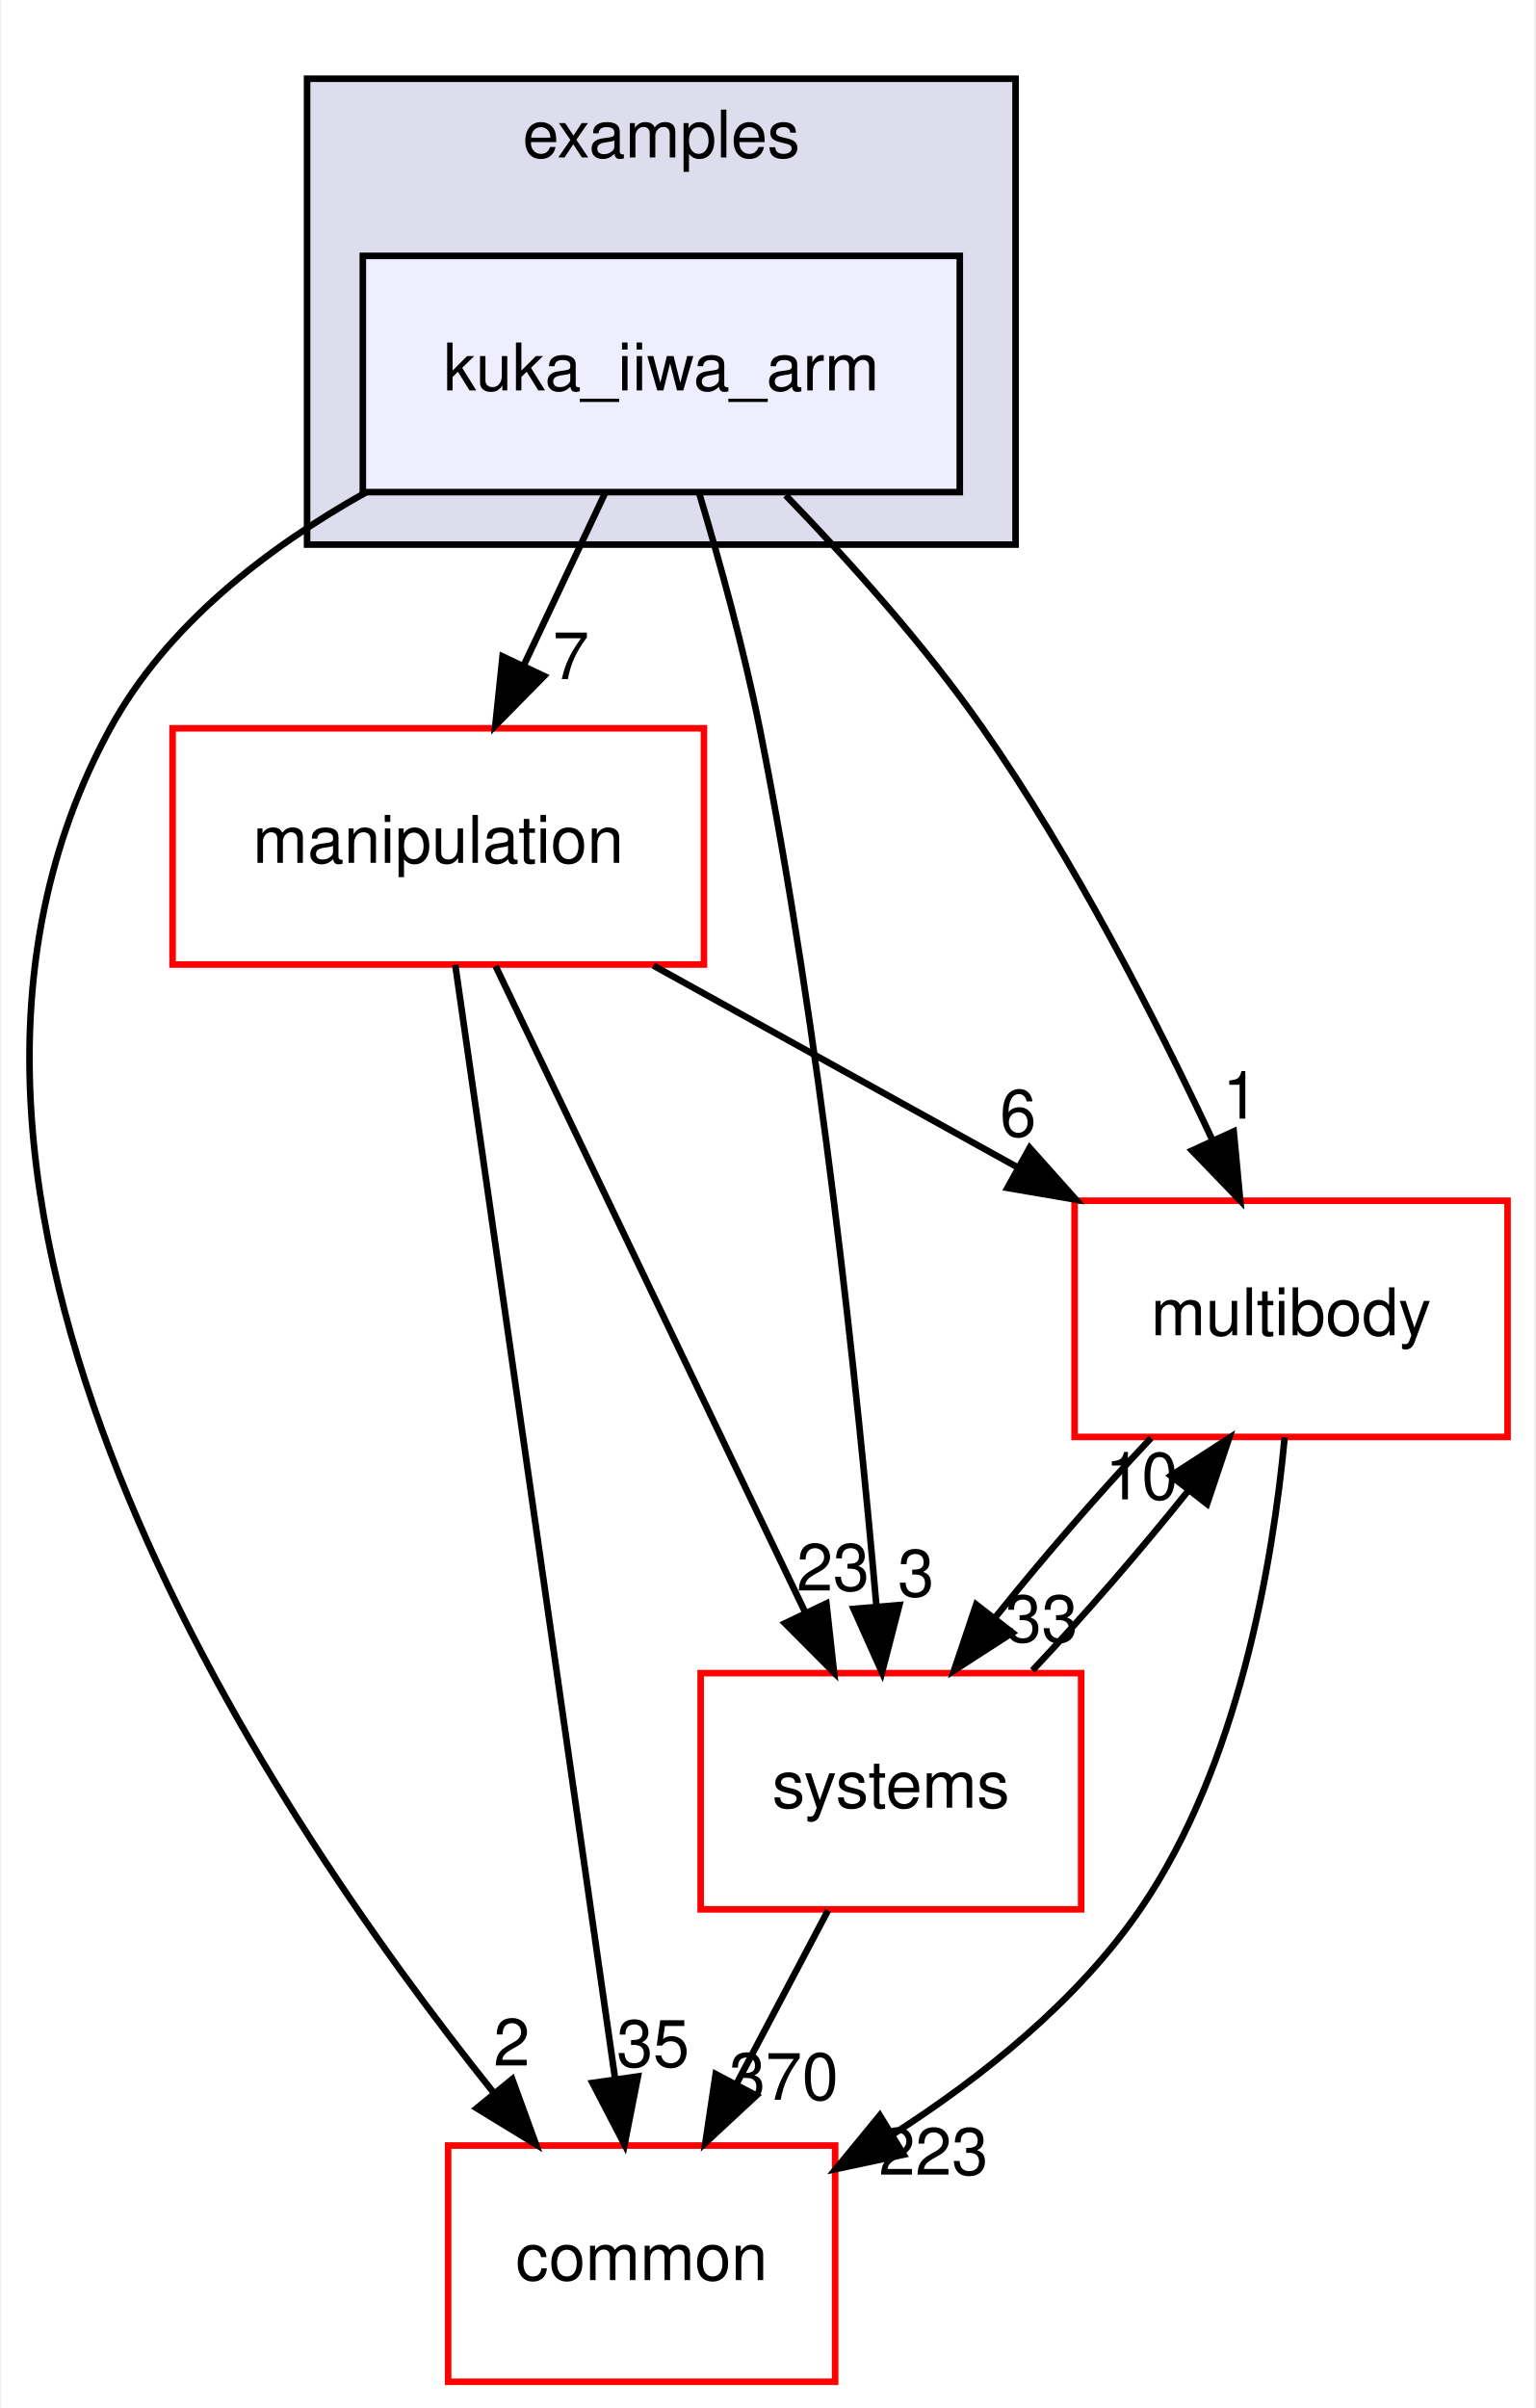
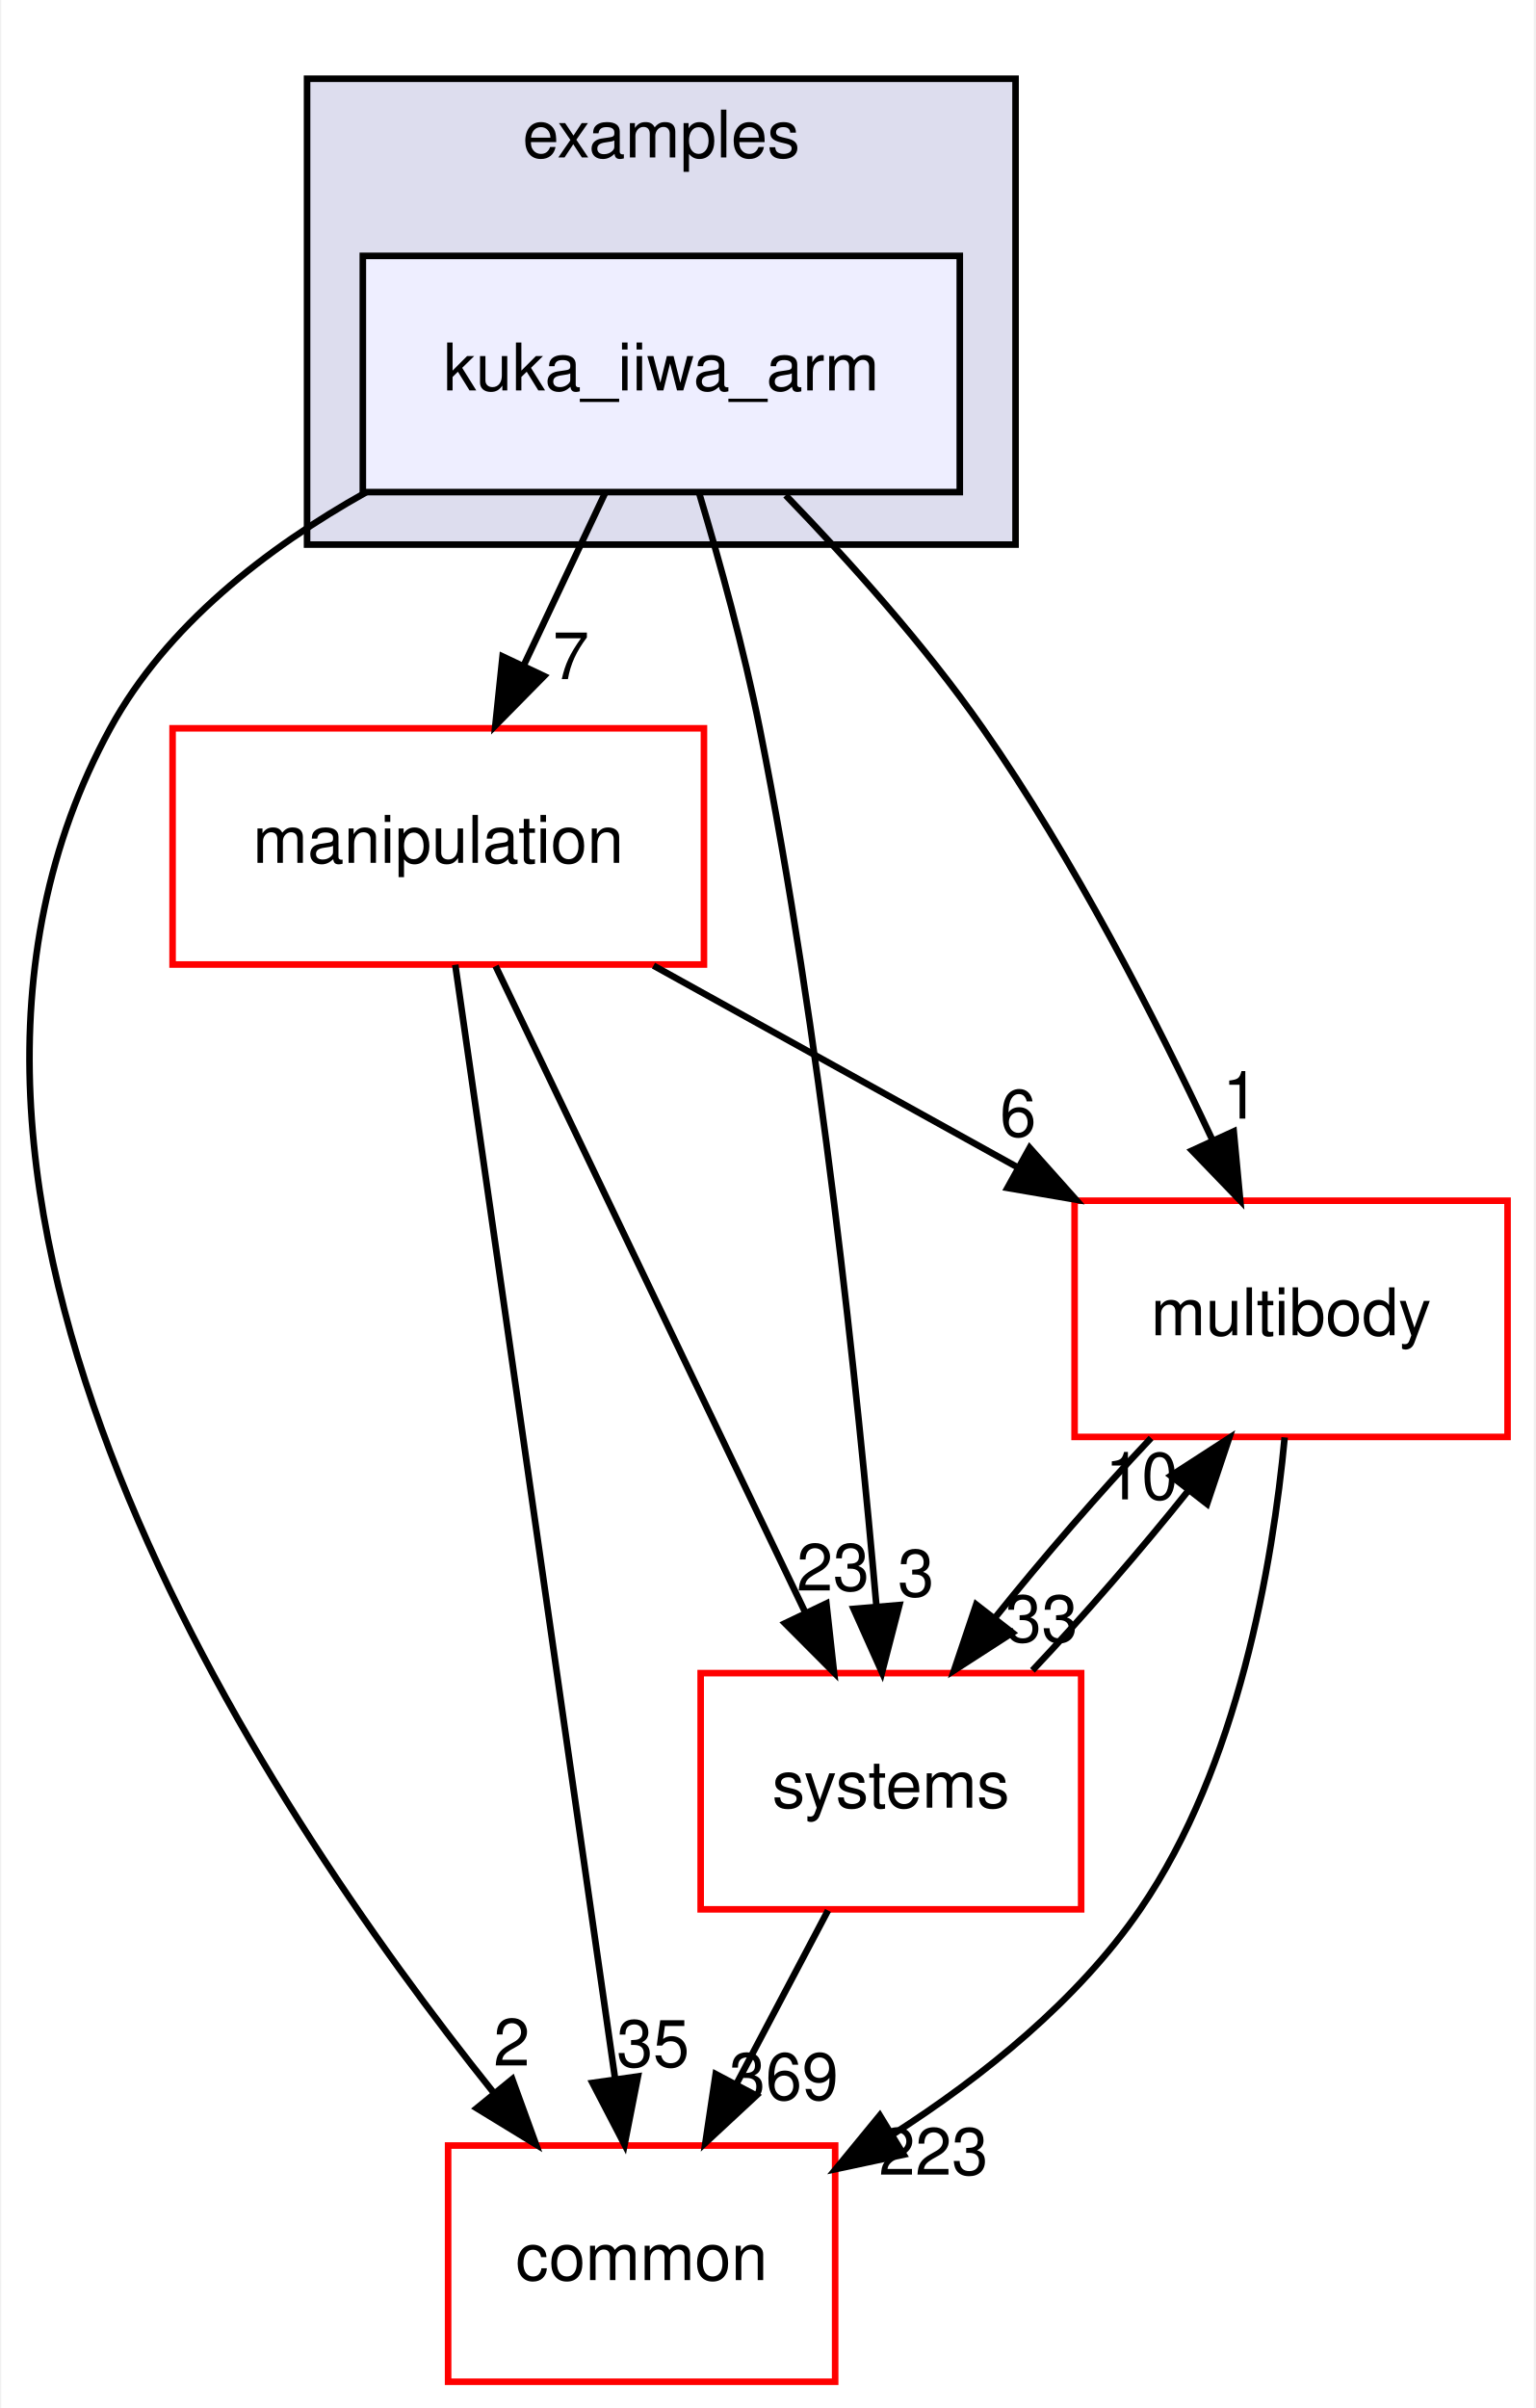
<svg xmlns="http://www.w3.org/2000/svg" xmlns:xlink="http://www.w3.org/1999/xlink" width="234pt" height="367pt" viewBox="0.00 0.00 233.62 367.00">
  <g id="graph0" class="graph" transform="scale(1 1) rotate(0) translate(4 363)">
    <polygon fill="#ffffff" stroke="transparent" points="-4,4 -4,-363 229.619,-363 229.619,4 -4,4" />
    <g id="clust1" class="cluster">
      <g id="a_clust1">
        <a xlink:href="dir_bf85a0c13984f214f436b2edc519c6dd.html" target="_top" xlink:title="examples">
          <polygon fill="#ddddee" stroke="#000000" points="42.619,-280 42.619,-351 150.619,-351 150.619,-280 42.619,-280" />
          <text text-anchor="middle" x="96.619" y="-339" font-family="Helvetica,sans-Serif" font-size="10.00" fill="#000000">examples</text>
        </a>
      </g>
    </g>
    <g id="node1" class="node">
      <g id="a_node1">
        <a xlink:href="dir_d42ade6542543a8b520c5d5191846d08.html" target="_top" xlink:title="kuka_iiwa_arm">
          <polygon fill="#eeeeff" stroke="#000000" points="142.119,-324 51.119,-324 51.119,-288 142.119,-288 142.119,-324" />
          <text text-anchor="middle" x="96.619" y="-303.5" font-family="Helvetica,sans-Serif" font-size="10.00" fill="#000000">kuka_iiwa_arm</text>
        </a>
      </g>
    </g>
    <g id="node2" class="node">
      <g id="a_node2">
        <a xlink:href="dir_39b8b3c6654246a9c12332c930bc7d3f.html" target="_top" xlink:title="multibody">
          <polygon fill="#ffffff" stroke="#ff0000" points="225.619,-180 159.619,-180 159.619,-144 225.619,-144 225.619,-180" />
          <text text-anchor="middle" x="192.619" y="-159.5" font-family="Helvetica,sans-Serif" font-size="10.00" fill="#000000">multibody</text>
        </a>
      </g>
    </g>
    <g id="edge1" class="edge">
      <path fill="none" stroke="#000000" d="M115.578,-287.515C125.24,-277.525 136.783,-264.667 145.619,-252 159.468,-232.147 171.982,-207.697 180.61,-189.293" />
      <polygon fill="#000000" stroke="#000000" points="183.877,-190.567 184.87,-180.019 177.516,-187.645 183.877,-190.567" />
      <g id="a_edge1-headlabel">
        <a xlink:href="dir_000020_000048.html" target="_top" xlink:title="1">
          <text text-anchor="middle" x="184.956" y="-192.518" font-family="Helvetica,sans-Serif" font-size="10.00" fill="#000000">1</text>
        </a>
      </g>
    </g>
    <g id="node3" class="node">
      <g id="a_node3">
        <a xlink:href="dir_758aa030403a70af025108ac41d12d0d.html" target="_top" xlink:title="manipulation">
          <polygon fill="#ffffff" stroke="#ff0000" points="103.119,-252 22.119,-252 22.119,-216 103.119,-216 103.119,-252" />
          <text text-anchor="middle" x="62.619" y="-231.5" font-family="Helvetica,sans-Serif" font-size="10.00" fill="#000000">manipulation</text>
        </a>
      </g>
    </g>
    <g id="edge2" class="edge">
      <path fill="none" stroke="#000000" d="M88.039,-287.831C84.283,-279.877 79.793,-270.369 75.639,-261.572" />
      <polygon fill="#000000" stroke="#000000" points="78.749,-259.961 71.314,-252.413 72.419,-262.95 78.749,-259.961" />
      <g id="a_edge2-headlabel">
        <a xlink:href="dir_000020_000041.html" target="_top" xlink:title="7">
          <text text-anchor="middle" x="82.851" y="-259.499" font-family="Helvetica,sans-Serif" font-size="10.00" fill="#000000">7</text>
        </a>
      </g>
    </g>
    <g id="node4" class="node">
      <g id="a_node4">
        <a xlink:href="dir_a36da230f0956f48b11c85f7d599788f.html" target="_top" xlink:title="common">
          <polygon fill="#ffffff" stroke="#ff0000" points="123.119,-36 64.119,-36 64.119,0 123.119,0 123.119,-36" />
          <text text-anchor="middle" x="93.619" y="-15.5" font-family="Helvetica,sans-Serif" font-size="10.00" fill="#000000">common</text>
        </a>
      </g>
    </g>
    <g id="edge3" class="edge">
      <path fill="none" stroke="#000000" d="M51.64,-287.986C36.445,-279.476 21.176,-267.673 12.619,-252 -25.99,-181.281 35.348,-88.689 70.983,-44.156" />
      <polygon fill="#000000" stroke="#000000" points="73.898,-46.12 77.519,-36.163 68.479,-41.689 73.898,-46.12" />
      <g id="a_edge3-headlabel">
        <a xlink:href="dir_000020_000006.html" target="_top" xlink:title="2">
          <text text-anchor="middle" x="73.82" y="-48.2" font-family="Helvetica,sans-Serif" font-size="10.00" fill="#000000">2</text>
        </a>
      </g>
    </g>
    <g id="node5" class="node">
      <g id="a_node5">
        <a xlink:href="dir_b7a0e33b407baa23d8a077e33033c988.html" target="_top" xlink:title="systems">
          <polygon fill="#ffffff" stroke="#ff0000" points="160.619,-108 102.619,-108 102.619,-72 160.619,-72 160.619,-108" />
          <text text-anchor="middle" x="131.619" y="-87.5" font-family="Helvetica,sans-Serif" font-size="10.00" fill="#000000">systems</text>
        </a>
      </g>
    </g>
    <g id="edge4" class="edge">
      <path fill="none" stroke="#000000" d="M102.439,-287.668C105.549,-277.292 109.221,-264.023 111.619,-252 120.883,-205.559 126.575,-150.719 129.41,-118.234" />
      <polygon fill="#000000" stroke="#000000" points="132.911,-118.378 130.263,-108.119 125.935,-117.789 132.911,-118.378" />
      <g id="a_edge4-headlabel">
        <a xlink:href="dir_000020_000072.html" target="_top" xlink:title="3">
          <text text-anchor="middle" x="135.438" y="-119.698" font-family="Helvetica,sans-Serif" font-size="10.00" fill="#000000">3</text>
        </a>
      </g>
    </g>
    <g id="edge5" class="edge">
      <path fill="none" stroke="#000000" d="M191.643,-143.932C189.817,-124.608 184.588,-93.805 169.619,-72 160.075,-58.098 145.713,-46.568 132.034,-37.782" />
      <polygon fill="#000000" stroke="#000000" points="133.564,-34.616 123.202,-32.407 129.925,-40.595 133.564,-34.616" />
      <g id="a_edge5-headlabel">
        <a xlink:href="dir_000048_000006.html" target="_top" xlink:title="223">
          <text text-anchor="middle" x="138.11" y="-31.559" font-family="Helvetica,sans-Serif" font-size="10.00" fill="#000000">223</text>
        </a>
      </g>
    </g>
    <g id="edge6" class="edge">
      <path fill="none" stroke="#000000" d="M171.274,-143.831C163.44,-135.539 154.789,-125.557 147.496,-116.453" />
      <polygon fill="#000000" stroke="#000000" points="150.145,-114.158 141.243,-108.413 144.62,-118.456 150.145,-114.158" />
      <g id="a_edge6-headlabel">
        <a xlink:href="dir_000048_000072.html" target="_top" xlink:title="33">
          <text text-anchor="middle" x="154.593" y="-112.752" font-family="Helvetica,sans-Serif" font-size="10.00" fill="#000000">33</text>
        </a>
      </g>
    </g>
    <g id="edge7" class="edge">
      <path fill="none" stroke="#000000" d="M95.424,-215.831C112.205,-206.537 132.817,-195.121 150.735,-185.197" />
      <polygon fill="#000000" stroke="#000000" points="152.773,-188.07 159.825,-180.163 149.381,-181.946 152.773,-188.07" />
      <g id="a_edge7-headlabel">
        <a xlink:href="dir_000041_000048.html" target="_top" xlink:title="6">
          <text text-anchor="middle" x="151.004" y="-189.795" font-family="Helvetica,sans-Serif" font-size="10.00" fill="#000000">6</text>
        </a>
      </g>
    </g>
    <g id="edge8" class="edge">
      <path fill="none" stroke="#000000" d="M65.209,-215.956C70.611,-178.314 83.115,-91.187 89.583,-46.125" />
      <polygon fill="#000000" stroke="#000000" points="93.059,-46.541 91.015,-36.145 86.13,-45.546 93.059,-46.541" />
      <g id="a_edge8-headlabel">
        <a xlink:href="dir_000041_000006.html" target="_top" xlink:title="35">
          <text text-anchor="middle" x="95.359" y="-48.002" font-family="Helvetica,sans-Serif" font-size="10.00" fill="#000000">35</text>
        </a>
      </g>
    </g>
    <g id="edge9" class="edge">
      <path fill="none" stroke="#000000" d="M71.358,-215.762C83.282,-190.876 104.746,-146.082 118.578,-117.216" />
      <polygon fill="#000000" stroke="#000000" points="121.786,-118.62 122.951,-108.09 115.473,-115.595 121.786,-118.62" />
      <g id="a_edge9-headlabel">
        <a xlink:href="dir_000041_000072.html" target="_top" xlink:title="23">
          <text text-anchor="middle" x="122.793" y="-120.589" font-family="Helvetica,sans-Serif" font-size="10.00" fill="#000000">23</text>
        </a>
      </g>
    </g>
    <g id="edge10" class="edge">
      <path fill="none" stroke="#000000" d="M153.195,-108.413C161.045,-116.739 169.69,-126.728 176.956,-135.814" />
      <polygon fill="#000000" stroke="#000000" points="174.282,-138.078 183.179,-143.831 179.812,-133.786 174.282,-138.078" />
      <g id="a_edge10-headlabel">
        <a xlink:href="dir_000072_000048.html" target="_top" xlink:title="10">
          <text text-anchor="middle" x="169.835" y="-134.479" font-family="Helvetica,sans-Serif" font-size="10.00" fill="#000000">10</text>
        </a>
      </g>
    </g>
    <g id="edge11" class="edge">
      <path fill="none" stroke="#000000" d="M122.03,-71.831C117.787,-63.792 112.707,-54.167 108.023,-45.292" />
      <polygon fill="#000000" stroke="#000000" points="111.1,-43.623 103.337,-36.413 104.909,-46.891 111.1,-43.623" />
      <g id="a_edge11-headlabel">
-         <a xlink:href="dir_000072_000006.html" target="_top" xlink:title="370">
-           <text text-anchor="middle" x="115.289" y="-42.977" font-family="Helvetica,sans-Serif" font-size="10.00" fill="#000000">370</text>
+         <a xlink:href="dir_000072_000006.html" target="_top" xlink:title="369">
+           <text text-anchor="middle" x="115.289" y="-42.977" font-family="Helvetica,sans-Serif" font-size="10.00" fill="#000000">369</text>
        </a>
      </g>
    </g>
  </g>
</svg>
